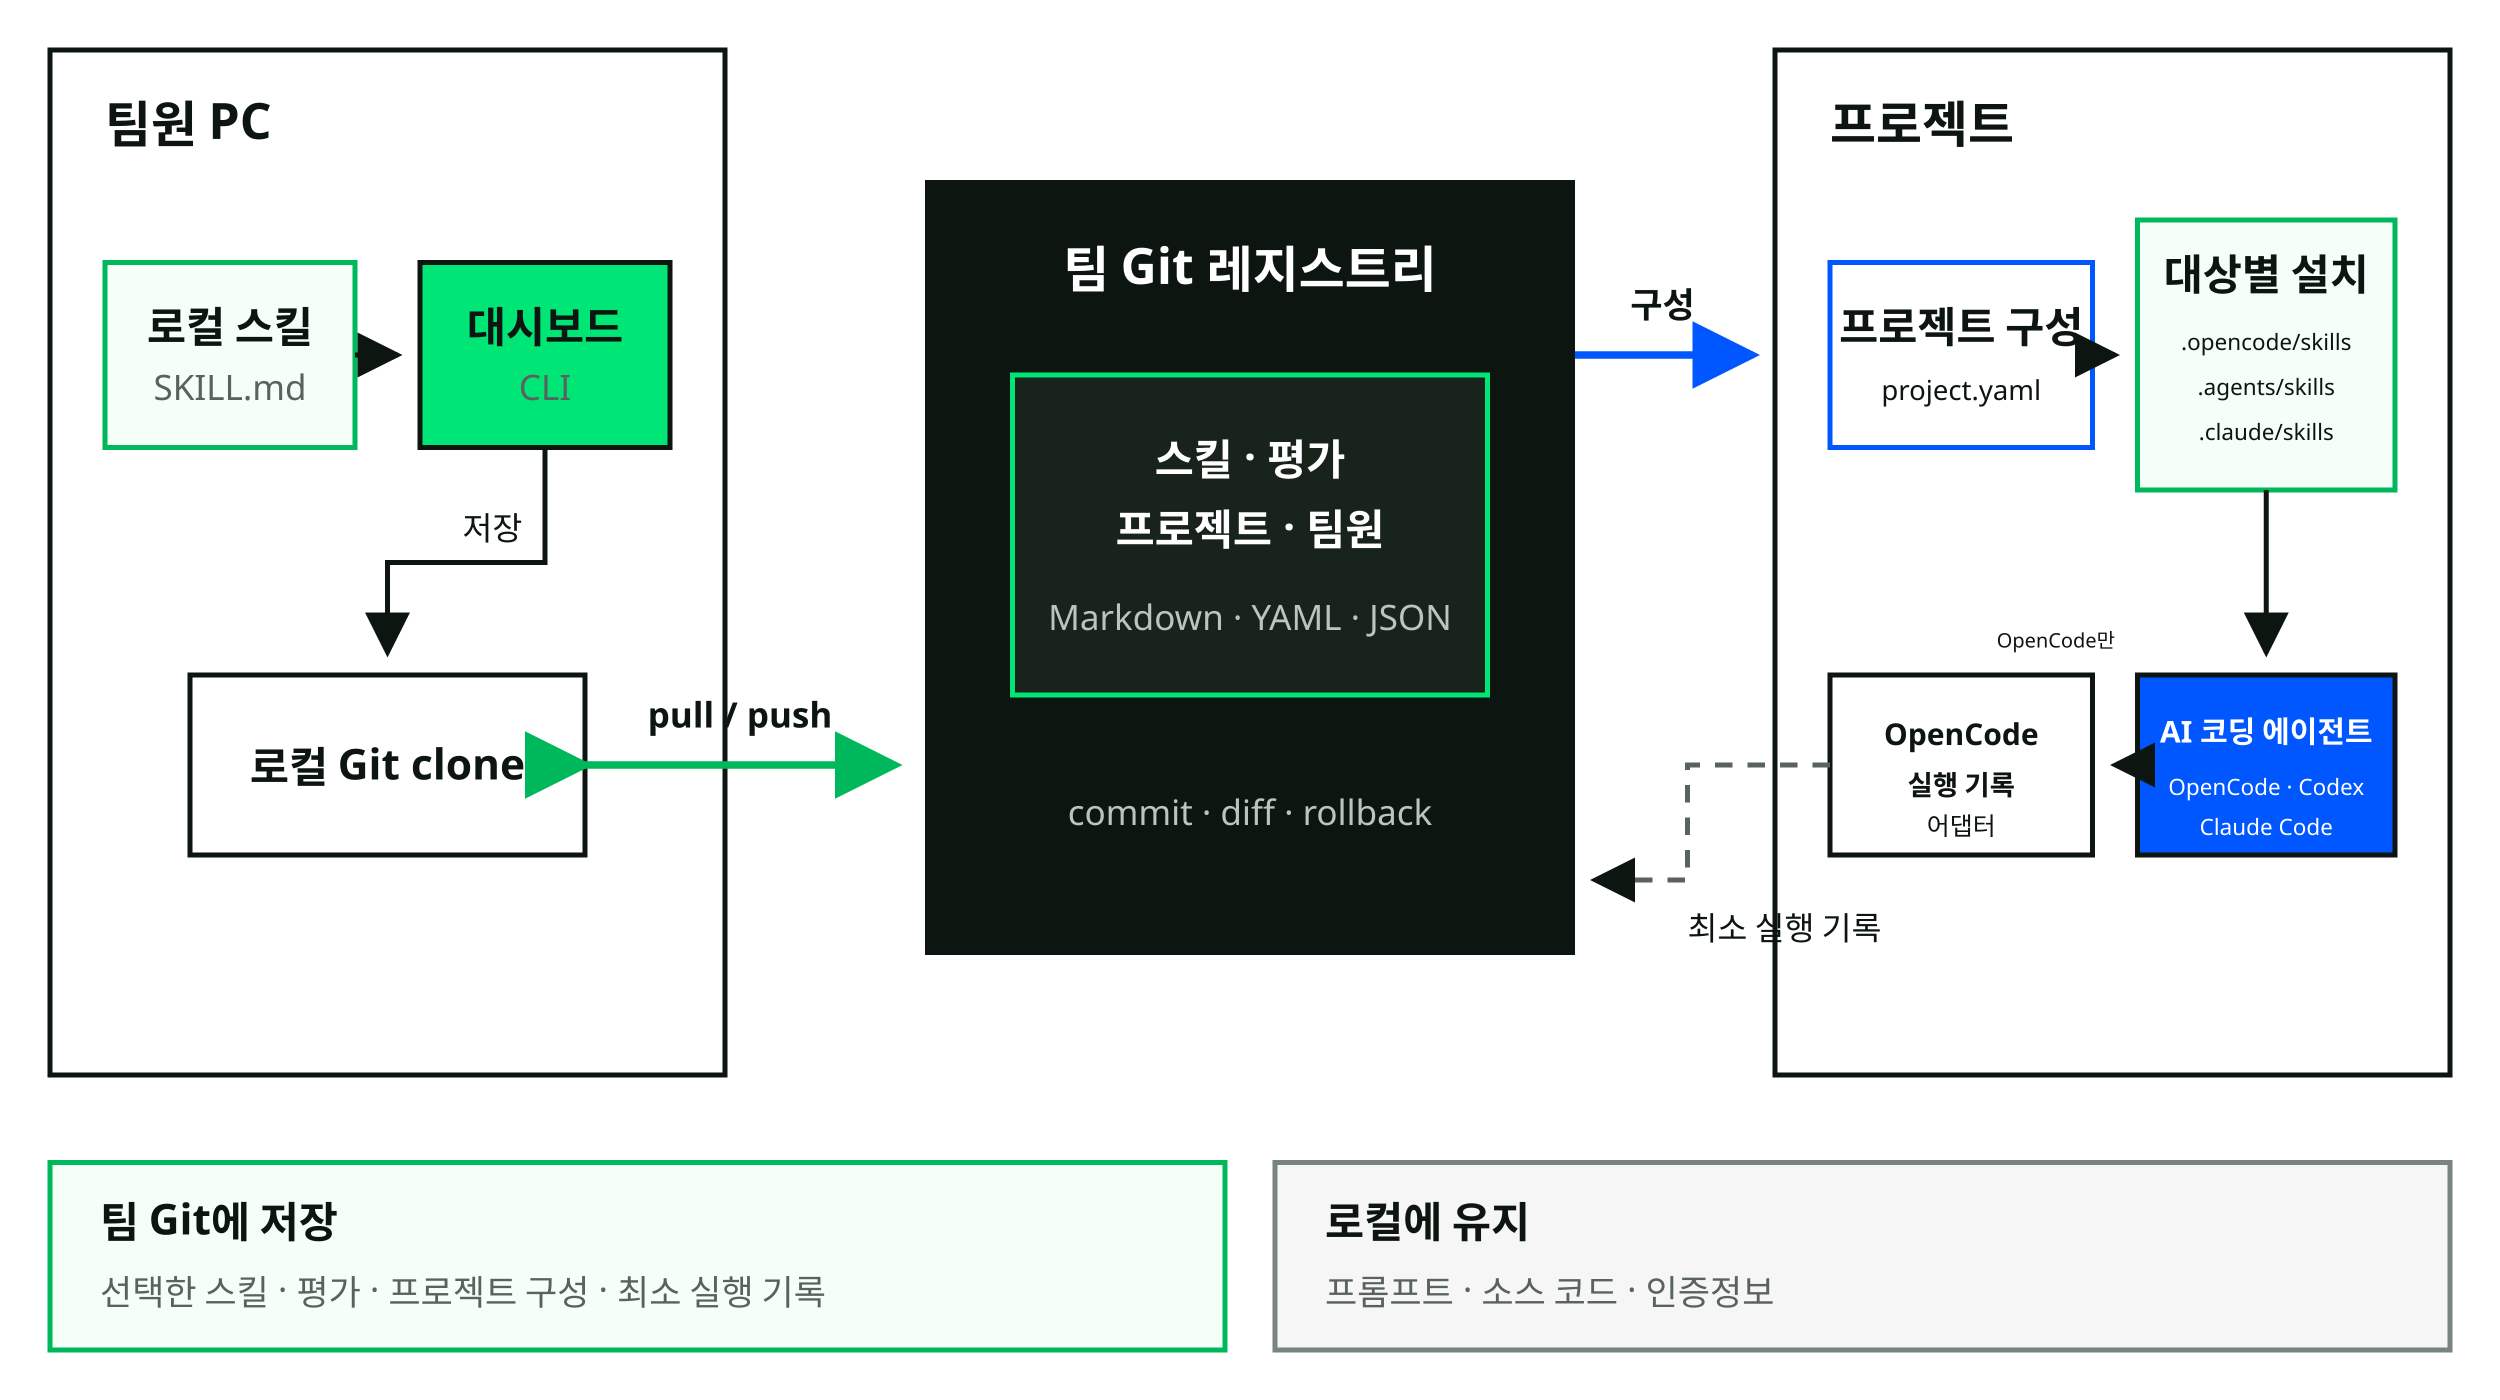
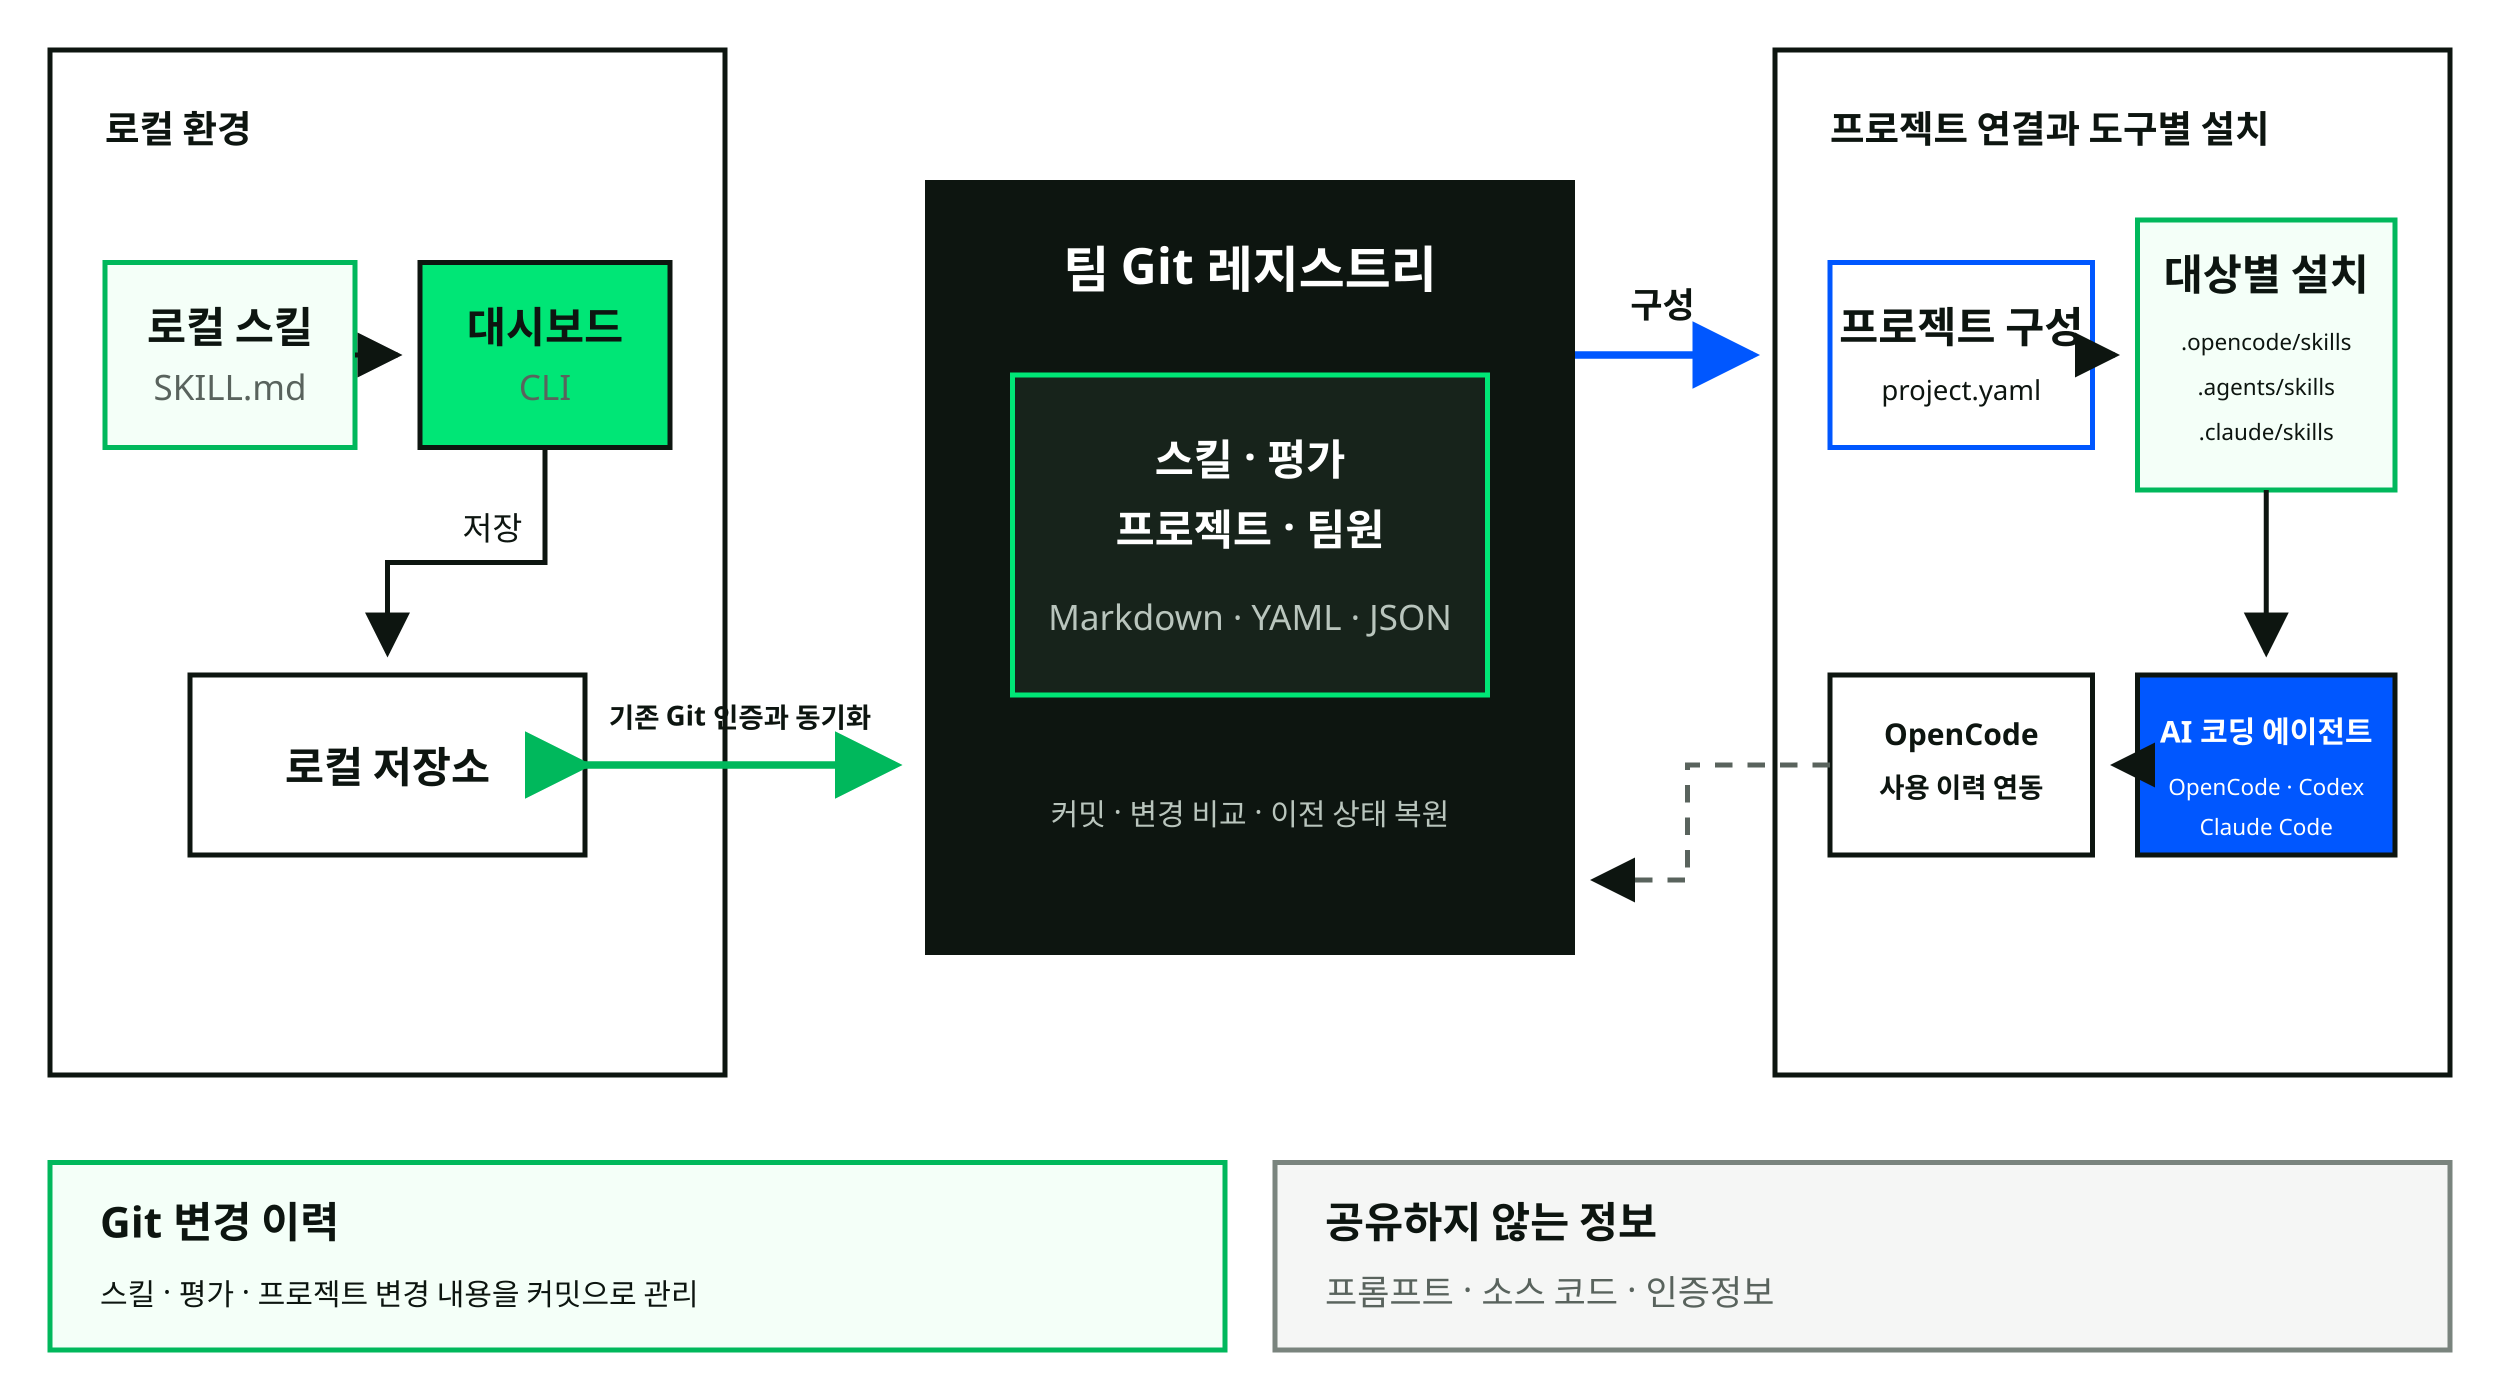
<svg xmlns="http://www.w3.org/2000/svg" width="1000" height="560" viewBox="0 0 1000 560">
  <defs>
    <style>text{font-family:Pretendard,"Noto Sans KR","Malgun Gothic",sans-serif;fill:#0D1510}.h{font-size:20px;font-weight:800}.n{font-size:17px;font-weight:700}.s{font-size:14px;fill:#59635D}.w{fill:#fff}.m{fill:#B9C5BD}</style>
    <marker id="a" markerWidth="9" markerHeight="9" refX="8" refY="4.5" orient="auto">
      <path d="M0 0L9 4.5 0 9Z" fill="#0D1510" />
    </marker>
    <marker id="g" markerWidth="9" markerHeight="9" refX="8" refY="4.5" orient="auto">
      <path d="M0 0L9 4.5 0 9Z" fill="#00B85C" />
    </marker>
    <marker id="b" markerWidth="9" markerHeight="9" refX="8" refY="4.5" orient="auto">
      <path d="M0 0L9 4.5 0 9Z" fill="#0057FF" />
    </marker>
  </defs>
  <rect width="1000" height="560" fill="#fff" />
  <rect x="20" y="20" width="270" height="410" fill="#fff" stroke="#0D1510" stroke-width="2" />
-   <text x="42" y="57" class="h">팀원 PC</text>
+   <text x="42" y="57" font-size="15" font-weight="800">로컬 환경</text>
  <rect x="42" y="105" width="100" height="74" fill="#F4FFF8" stroke="#00B85C" stroke-width="2" />
  <text x="92" y="137" class="n" text-anchor="middle">로컬 스킬</text>
  <text x="92" y="160" class="s" text-anchor="middle">SKILL.md</text>
  <rect x="168" y="105" width="100" height="74" fill="#00E676" stroke="#0D1510" stroke-width="2" />
  <text x="218" y="137" class="n" text-anchor="middle">대시보드</text>
  <text x="218" y="160" class="s" text-anchor="middle">CLI</text>
  <path d="M142 142H159" stroke="#0D1510" stroke-width="2" marker-end="url(#a)" />
  <rect x="76" y="270" width="158" height="72" fill="#fff" stroke="#0D1510" stroke-width="2" />
-   <text x="155" y="313" class="n" text-anchor="middle">로컬 Git clone</text>
+   <text x="155" y="313" class="n" text-anchor="middle">로컬 저장소</text>
  <path d="M218 179V225H155V261" fill="none" stroke="#0D1510" stroke-width="2" marker-end="url(#a)" />
  <text x="185" y="216" font-size="13">저장</text>
  <rect x="370" y="72" width="260" height="310" fill="#0D1510" />
  <text x="500" y="115" class="h w" text-anchor="middle">팀 Git 레지스트리</text>
  <rect x="405" y="150" width="190" height="128" fill="#17231B" stroke="#00E676" stroke-width="2" />
  <text x="500" y="190" class="n w" text-anchor="middle">스킬 · 평가</text>
  <text x="500" y="218" class="n w" text-anchor="middle">프로젝트 · 팀원</text>
  <text x="500" y="252" class="s m" text-anchor="middle">Markdown · YAML · JSON</text>
-   <text x="500" y="330" class="s m" text-anchor="middle">commit · diff · rollback</text>
+   <text x="500" y="330" font-size="12" class="m" text-anchor="middle">커밋 · 변경 비교 · 이전 상태 복원</text>
  <path d="M234 306H358" stroke="#00B85C" stroke-width="3" marker-start="url(#g)" marker-end="url(#g)" />
-   <text x="296" y="291" font-size="14" font-weight="700" text-anchor="middle">pull / push</text>
+   <text x="296" y="291" font-size="11" font-weight="700" text-anchor="middle">기존 Git 인증과 동기화</text>
  <rect x="710" y="20" width="270" height="410" fill="#fff" stroke="#0D1510" stroke-width="2" />
-   <text x="732" y="57" class="h">프로젝트</text>
+   <text x="732" y="57" font-size="15" font-weight="800">프로젝트 연결과 도구별 설치</text>
  <rect x="732" y="105" width="105" height="74" fill="#fff" stroke="#0057FF" stroke-width="2" />
  <text x="784.5" y="137" class="n" text-anchor="middle">프로젝트 구성</text>
  <text x="784.5" y="160" font-size="11" text-anchor="middle">project.yaml</text>
  <rect x="855" y="88" width="103" height="108" fill="#F4FFF8" stroke="#00B85C" stroke-width="2" />
  <text x="906.5" y="116" class="n" text-anchor="middle">대상별 설치</text>
  <text x="906.5" y="140" font-size="9" text-anchor="middle">.opencode/skills</text>
  <text x="906.5" y="158" font-size="9" text-anchor="middle">.agents/skills</text>
  <text x="906.5" y="176" font-size="9" text-anchor="middle">.claude/skills</text>
  <path d="M837 142H846" stroke="#0D1510" stroke-width="2" marker-end="url(#a)" />
  <rect x="732" y="270" width="105" height="72" fill="#fff" stroke="#0D1510" stroke-width="2" />
  <text x="784.5" y="298" font-size="12" font-weight="700" text-anchor="middle">OpenCode</text>
-   <text x="784.5" y="318" font-size="11" font-weight="700" text-anchor="middle">실행 기록</text>
-   <text x="784.5" y="334" font-size="10" text-anchor="middle">어댑터</text>
+   <text x="784.5" y="319" font-size="11" font-weight="700" text-anchor="middle">사용 이력 연동</text>
  <rect x="855" y="270" width="103" height="72" fill="#0057FF" stroke="#0D1510" stroke-width="2" />
  <text x="906.5" y="297" font-size="12" font-weight="700" class="w" text-anchor="middle">AI 코딩 에이전트</text>
  <text x="906.5" y="318" font-size="9" class="w" text-anchor="middle">OpenCode · Codex</text>
  <text x="906.5" y="334" font-size="9" class="w" text-anchor="middle">Claude Code</text>
  <path d="M906.5 196V261" stroke="#0D1510" stroke-width="2" marker-end="url(#a)" />
-   <text x="846" y="259" font-size="8" text-anchor="end">OpenCode만</text>
  <path d="M855 306H846" stroke="#59635D" stroke-width="2" stroke-dasharray="6 5" marker-end="url(#a)" />
  <path d="M630 142H701" stroke="#0057FF" stroke-width="3" marker-end="url(#b)" />
  <text x="665" y="127" font-size="14" font-weight="700" text-anchor="middle">구성</text>
  <path d="M732 306H675V352H638" fill="none" stroke="#59635D" stroke-width="2" stroke-dasharray="7 6" marker-end="url(#a)" />
-   <text x="675" y="376" font-size="13">최소 실행 기록</text>
  <rect x="20" y="465" width="470" height="75" fill="#F4FFF8" stroke="#00B85C" stroke-width="2" />
-   <text x="40" y="495" class="n">팀 Git에 저장</text>
-   <text x="40" y="522" class="s">선택한 스킬 · 평가 · 프로젝트 구성 · 최소 실행 기록</text>
+   <text x="40" y="495" class="n">Git 변경 이력</text>
+   <text x="40" y="522" font-size="12" fill="#59635D">스킬 · 평가 · 프로젝트 변경 내용을 커밋으로 관리</text>
  <rect x="510" y="465" width="470" height="75" fill="#F5F6F5" stroke="#7A847E" stroke-width="2" />
-   <text x="530" y="495" class="n">로컬에 유지</text>
+   <text x="530" y="495" class="n">공유하지 않는 정보</text>
  <text x="530" y="522" class="s">프롬프트 · 소스 코드 · 인증정보</text>
</svg>
